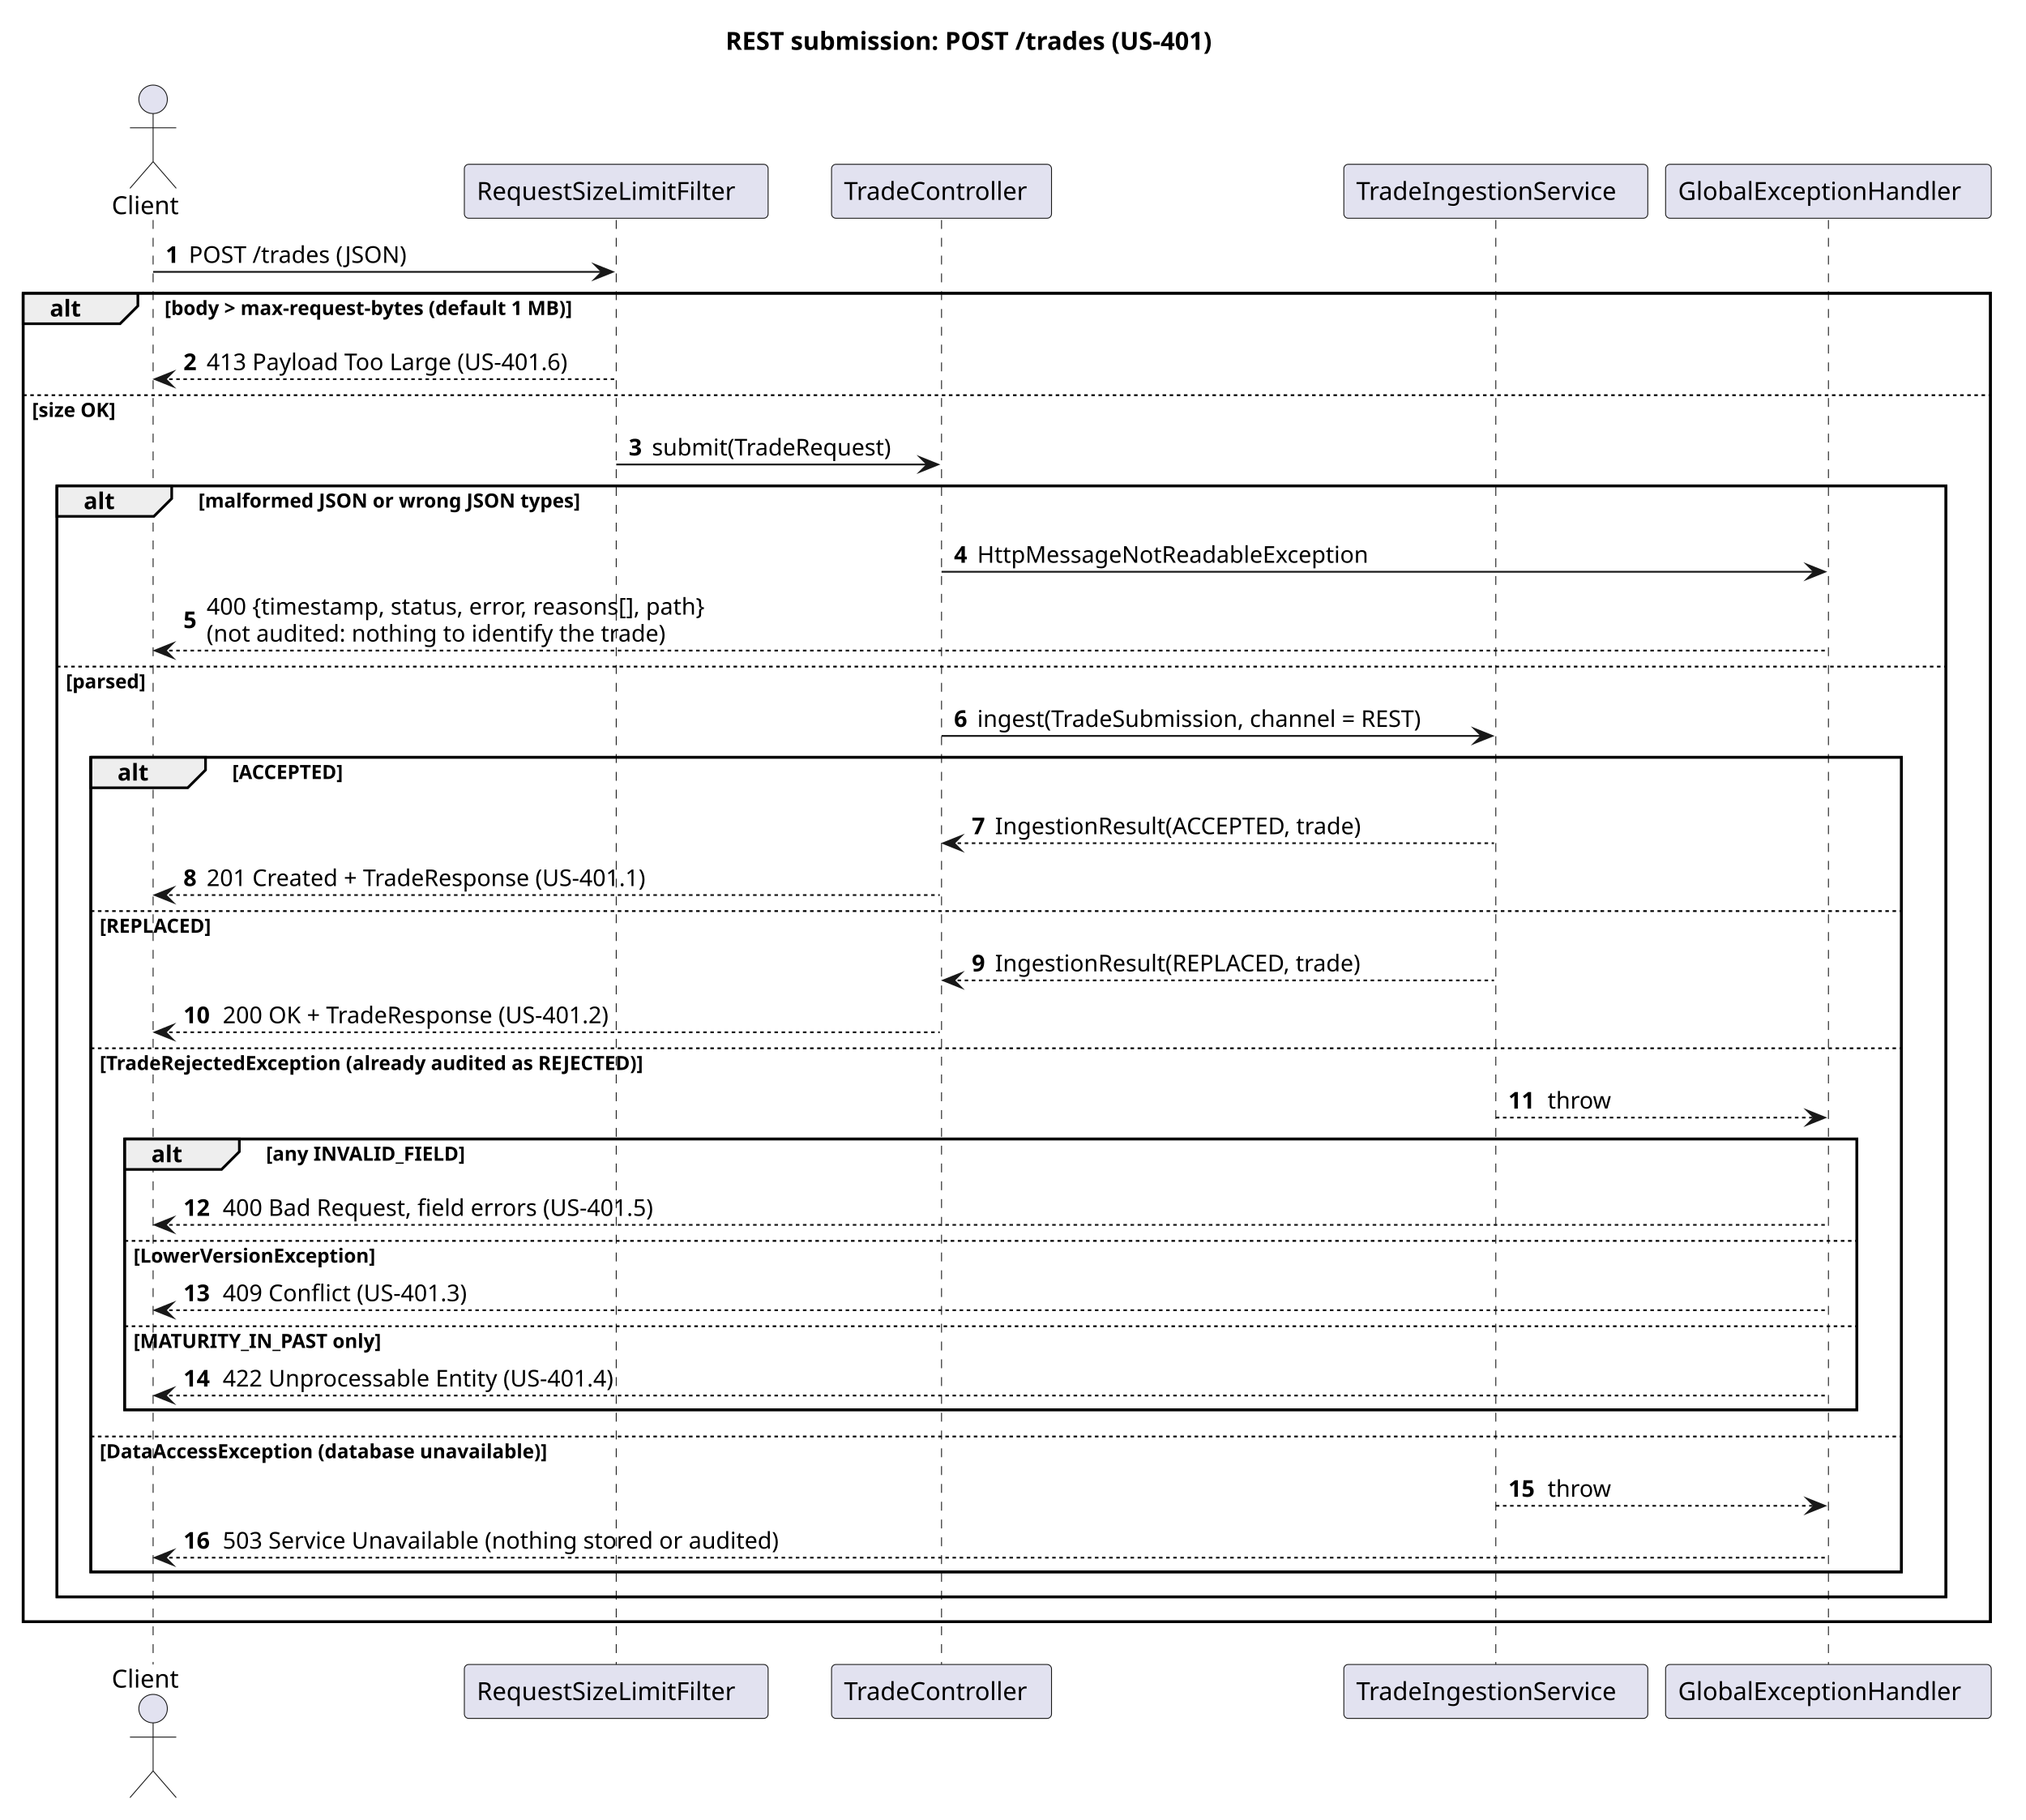
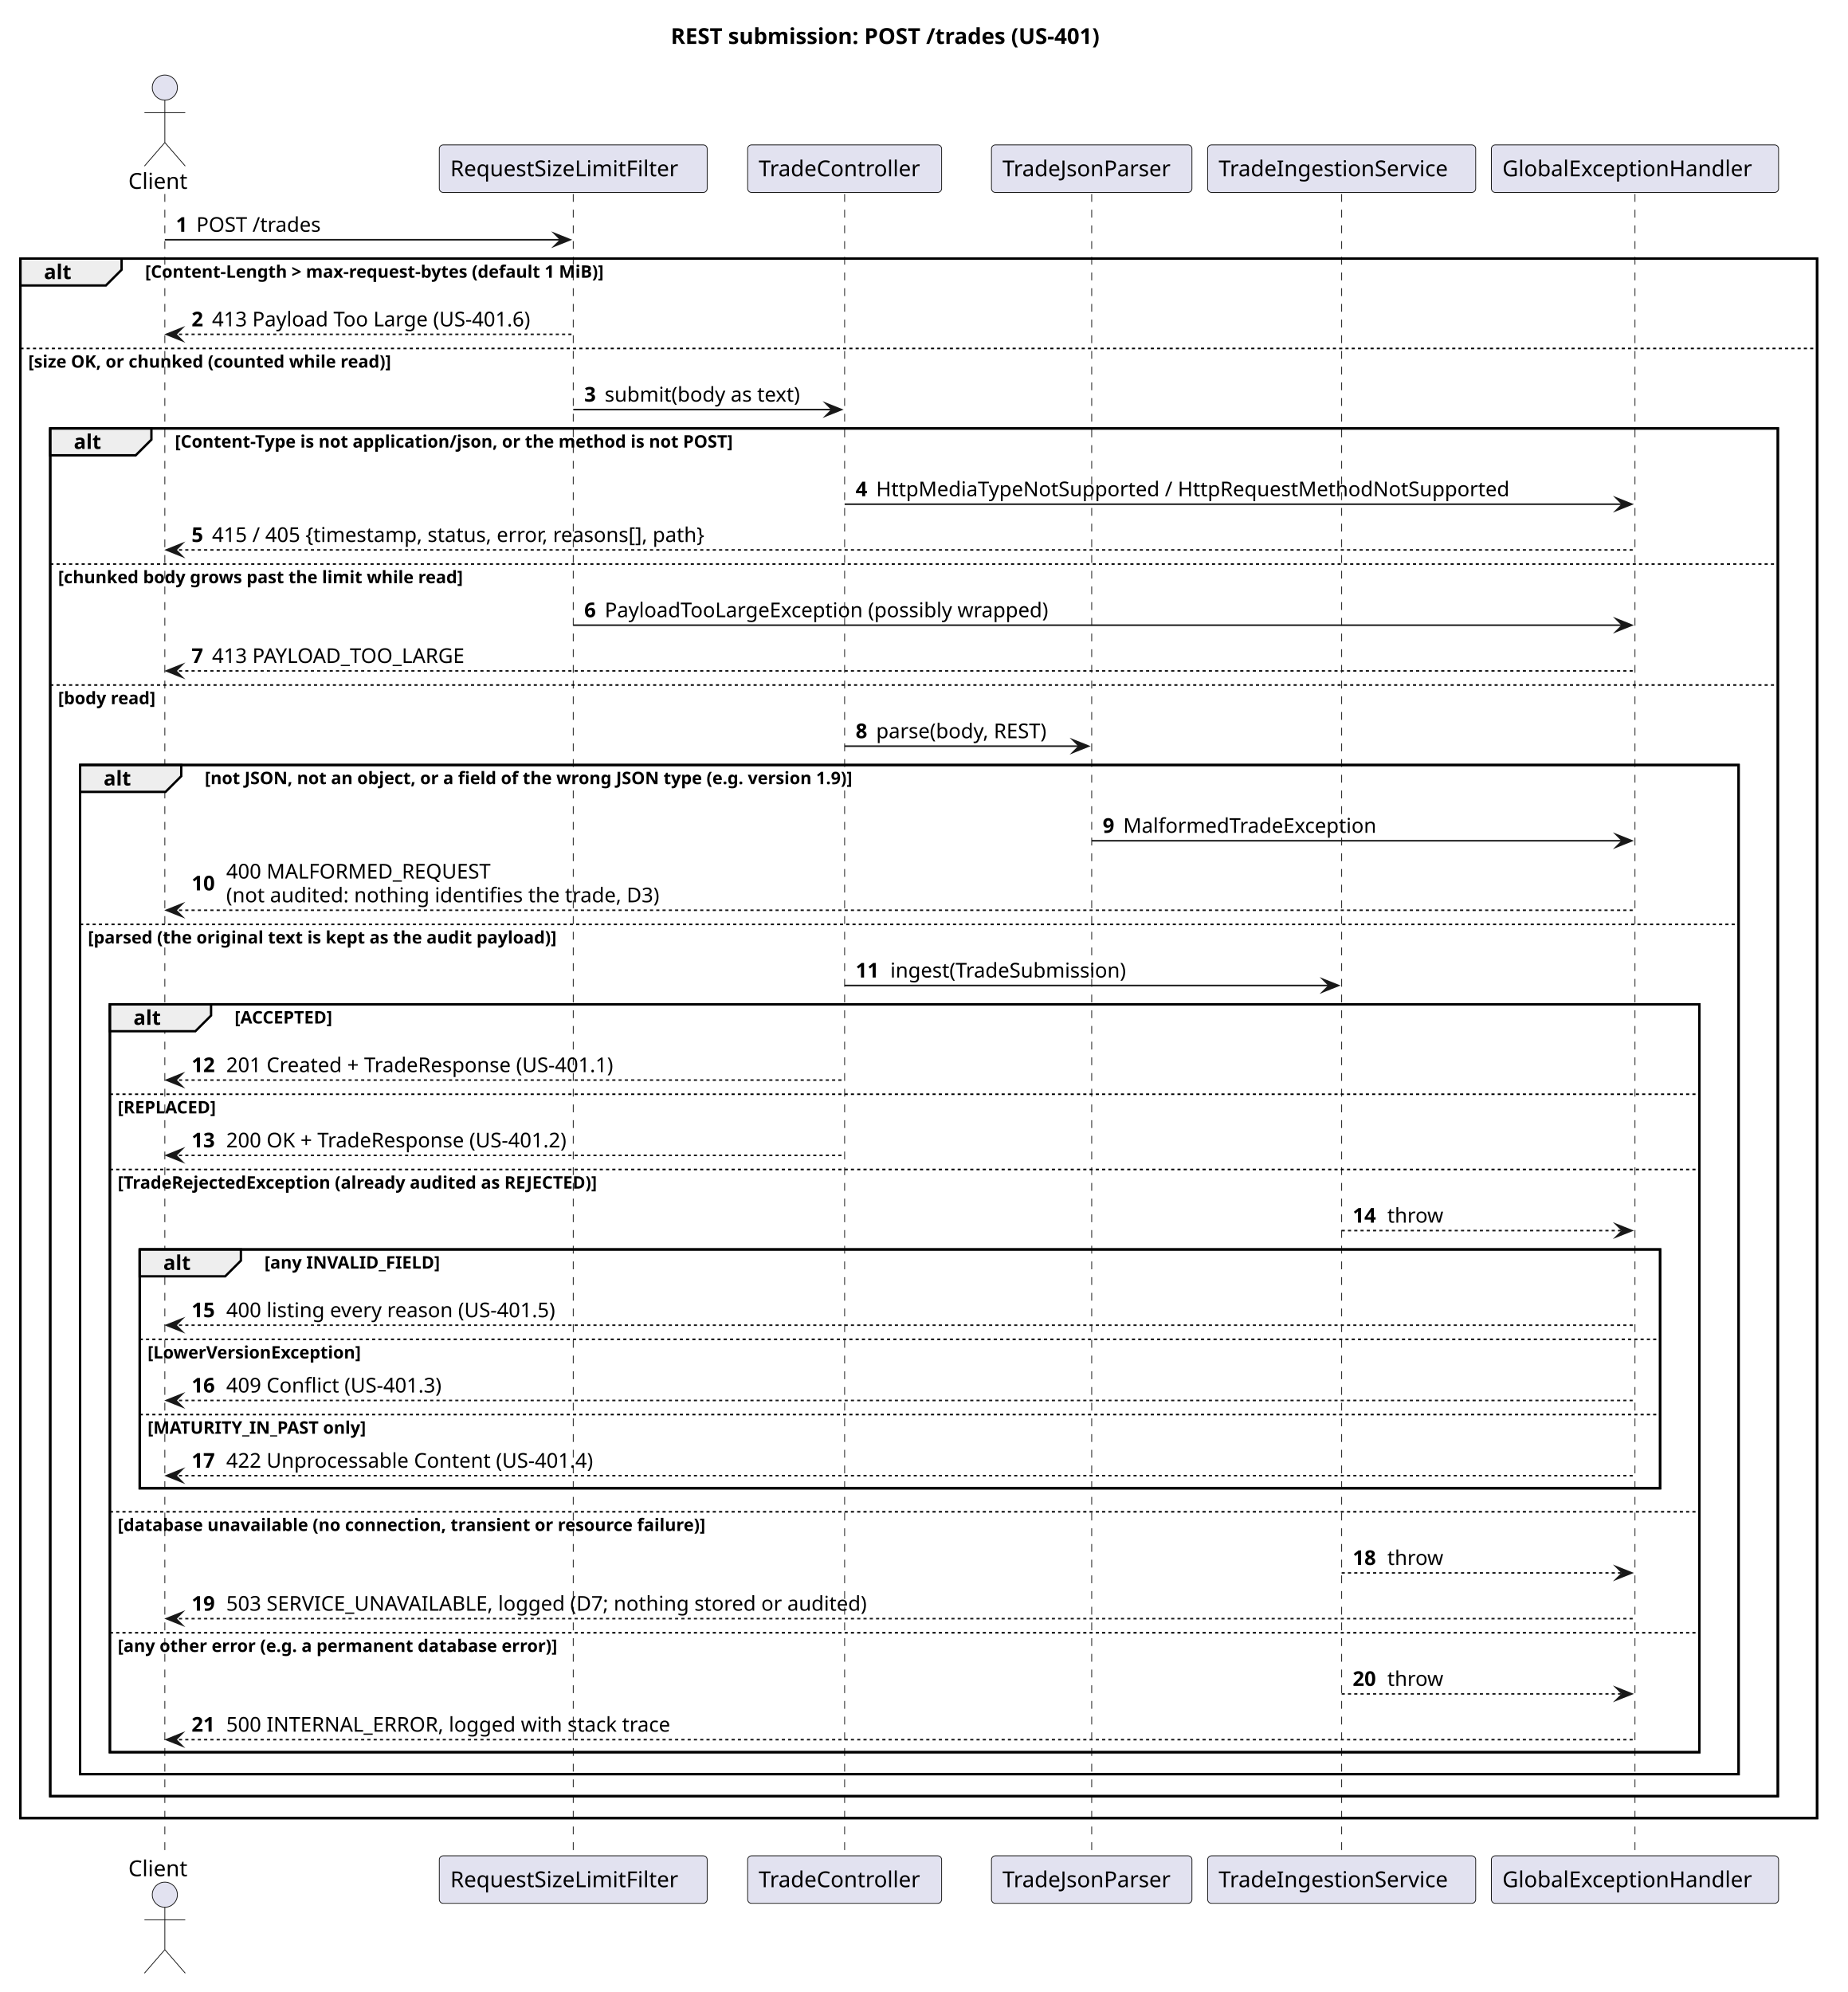
- <svg xmlns="http://www.w3.org/2000/svg" version="1.1" data-diagram-type="SEQUENCE" style="width:1138px;height:1022px;background:#FFFFFF;" width="1138px" height="1022px" viewBox="0 0 1138 1022" zoomAndPan="magnify" preserveAspectRatio="none" contentStyleType="text/css">
+ <svg xmlns="http://www.w3.org/2000/svg" version="1.1" data-diagram-type="SEQUENCE" style="width:1177px;height:1269px;background:#FFFFFF;" width="1177px" height="1269px" viewBox="0 0 1177 1269" zoomAndPan="magnify" preserveAspectRatio="none" contentStyleType="text/css">
  <defs />
  <g font-family="sans-serif" lengthAdjust="spacing">
    <g class="title" data-source-line="1">
-       <text x="407.557" y="27.995" fill="#000" font-size="14" textLength="320.913" font-weight="700">REST submission: POST /trades (US-401)</text>
-     </g>
-     <rect x="13" y="164.727" width="1105.027" height="746.289" fill="none" style="stroke:#000;stroke-width:1.5;" />
-     <rect x="32" y="272.93" width="1061.027" height="624.086" fill="none" style="stroke:#000;stroke-width:1.5;" />
-     <rect x="51" y="425.398" width="1017.027" height="457.617" fill="none" style="stroke:#000;stroke-width:1.5;" />
-     <rect x="70" y="639.805" width="973.027" height="152.141" fill="none" style="stroke:#000;stroke-width:1.5;" />
+       <text x="427.261" y="27.995" fill="#000" font-size="14" textLength="320.913" font-weight="700">REST submission: POST /trades (US-401)</text>
+     </g>
+     <rect x="13" y="164.727" width="1144.435" height="993.5" fill="none" style="stroke:#000;stroke-width:1.5;" />
+     <rect x="32" y="272.93" width="1100.435" height="871.297" fill="none" style="stroke:#000;stroke-width:1.5;" />
+     <rect x="51" y="487.336" width="1056.435" height="642.891" fill="none" style="stroke:#000;stroke-width:1.5;" />
+     <rect x="70" y="639.805" width="1012.435" height="476.422" fill="none" style="stroke:#000;stroke-width:1.5;" />
+     <rect x="89" y="795.945" width="968.435" height="152.141" fill="none" style="stroke:#000;stroke-width:1.5;" />
    <g class="participant-lifeline" data-qualified-name="Client" data-entity-uid="part1" id="part1-lifeline" data-source-line="4">
      <g>
-         <rect x="82.5" y="123.594" width="8" height="811.422" fill="#000" fill-opacity="0" />
-         <line x1="86" y1="123.594" x2="86" y2="935.016" style="stroke:#181818;stroke-width:0.5;stroke-dasharray:5,5;" />
+         <rect x="101.5" y="123.594" width="8" height="1058.633" fill="#000" fill-opacity="0" />
+         <line x1="105" y1="123.594" x2="105" y2="1182.227" style="stroke:#181818;stroke-width:0.5;stroke-dasharray:5,5;" />
      </g>
    </g>
    <g class="participant-lifeline" data-qualified-name="RequestSizeLimitFilter" data-entity-uid="part2" id="part2-lifeline" data-source-line="5">
      <g>
-         <rect x="342.64" y="123.594" width="8" height="811.422" fill="#000" fill-opacity="0" />
-         <line x1="346.14" y1="123.594" x2="346.14" y2="935.016" style="stroke:#181818;stroke-width:0.5;stroke-dasharray:5,5;" />
+         <rect x="361.64" y="123.594" width="8" height="1058.633" fill="#000" fill-opacity="0" />
+         <line x1="365.14" y1="123.594" x2="365.14" y2="1182.227" style="stroke:#181818;stroke-width:0.5;stroke-dasharray:5,5;" />
      </g>
    </g>
    <g class="participant-lifeline" data-qualified-name="TradeController" data-entity-uid="part3" id="part3-lifeline" data-source-line="6">
      <g>
-         <rect x="525.358" y="123.594" width="8" height="811.422" fill="#000" fill-opacity="0" />
-         <line x1="528.858" y1="123.594" x2="528.858" y2="935.016" style="stroke:#181818;stroke-width:0.5;stroke-dasharray:5,5;" />
-       </g>
-     </g>
-     <g class="participant-lifeline" data-qualified-name="TradeIngestionService" data-entity-uid="part4" id="part4-lifeline" data-source-line="7">
-       <g>
-         <rect x="836.692" y="123.594" width="8" height="811.422" fill="#000" fill-opacity="0" />
-         <line x1="840.192" y1="123.594" x2="840.192" y2="935.016" style="stroke:#181818;stroke-width:0.5;stroke-dasharray:5,5;" />
-       </g>
-     </g>
-     <g class="participant-lifeline" data-qualified-name="GlobalExceptionHandler" data-entity-uid="part5" id="part5-lifeline" data-source-line="8">
-       <g>
-         <rect x="1023.527" y="123.594" width="8" height="811.422" fill="#000" fill-opacity="0" />
-         <line x1="1027.027" y1="123.594" x2="1027.027" y2="935.016" style="stroke:#181818;stroke-width:0.5;stroke-dasharray:5,5;" />
+         <rect x="534.506" y="123.594" width="8" height="1058.633" fill="#000" fill-opacity="0" />
+         <line x1="538.006" y1="123.594" x2="538.006" y2="1182.227" style="stroke:#181818;stroke-width:0.5;stroke-dasharray:5,5;" />
+       </g>
+     </g>
+     <g class="participant-lifeline" data-qualified-name="TradeJsonParser" data-entity-uid="part4" id="part4-lifeline" data-source-line="7">
+       <g>
+         <rect x="691.884" y="123.594" width="8" height="1058.633" fill="#000" fill-opacity="0" />
+         <line x1="695.384" y1="123.594" x2="695.384" y2="1182.227" style="stroke:#181818;stroke-width:0.5;stroke-dasharray:5,5;" />
+       </g>
+     </g>
+     <g class="participant-lifeline" data-qualified-name="TradeIngestionService" data-entity-uid="part5" id="part5-lifeline" data-source-line="8">
+       <g>
+         <rect x="851.099" y="123.594" width="8" height="1058.633" fill="#000" fill-opacity="0" />
+         <line x1="854.599" y1="123.594" x2="854.599" y2="1182.227" style="stroke:#181818;stroke-width:0.5;stroke-dasharray:5,5;" />
+       </g>
+     </g>
+     <g class="participant-lifeline" data-qualified-name="GlobalExceptionHandler" data-entity-uid="part6" id="part6-lifeline" data-source-line="9">
+       <g>
+         <rect x="1037.935" y="123.594" width="8" height="1058.633" fill="#000" fill-opacity="0" />
+         <line x1="1041.435" y1="123.594" x2="1041.435" y2="1182.227" style="stroke:#181818;stroke-width:0.5;stroke-dasharray:5,5;" />
      </g>
    </g>
    <g class="participant participant-head" data-qualified-name="Client" data-entity-uid="part1" id="part1-head" data-source-line="4">
-       <text x="62.735" y="120.292" fill="#000" font-size="14" textLength="40.53">Client</text>
-       <ellipse cx="86" cy="55.797" rx="8" ry="8" fill="#E2E2F0" style="stroke:#181818;stroke-width:0.5;" />
-       <path d="M86,63.797 L86,90.797 M73,71.797 L99,71.797 M86,90.797 L73,105.797 M86,90.797 L99,105.797" style="stroke:#181818;stroke-width:0.5;" fill="none" />
+       <text x="81.735" y="120.292" fill="#000" font-size="14" textLength="40.53">Client</text>
+       <ellipse cx="105" cy="55.797" rx="8" ry="8" fill="#E2E2F0" style="stroke:#181818;stroke-width:0.5;" />
+       <path d="M105,63.797 L105,90.797 M92,71.797 L118,71.797 M105,90.797 L92,105.797 M105,90.797 L118,105.797" style="stroke:#181818;stroke-width:0.5;" fill="none" />
    </g>
    <g class="participant participant-head" data-qualified-name="RequestSizeLimitFilter" data-entity-uid="part2" id="part2-head" data-source-line="5">
-       <rect x="260.824" y="92.297" width="170.632" height="30.297" fill="#E2E2F0" style="stroke:#181818;stroke-width:0.5;" rx="2.5" ry="2.5" />
-       <text x="267.824" y="112.292" fill="#000" font-size="14" textLength="156.632">RequestSizeLimitFilter</text>
+       <rect x="279.824" y="92.297" width="170.632" height="30.297" fill="#E2E2F0" style="stroke:#181818;stroke-width:0.5;" rx="2.5" ry="2.5" />
+       <text x="286.824" y="112.292" fill="#000" font-size="14" textLength="156.632">RequestSizeLimitFilter</text>
    </g>
    <g class="participant participant-head" data-qualified-name="TradeController" data-entity-uid="part3" id="part3-head" data-source-line="6">
-       <rect x="467.078" y="92.297" width="123.56" height="30.297" fill="#E2E2F0" style="stroke:#181818;stroke-width:0.5;" rx="2.5" ry="2.5" />
-       <text x="474.078" y="112.292" fill="#000" font-size="14" textLength="109.56">TradeController</text>
-     </g>
-     <g class="participant participant-head" data-qualified-name="TradeIngestionService" data-entity-uid="part4" id="part4-head" data-source-line="7">
-       <rect x="754.821" y="92.297" width="170.741" height="30.297" fill="#E2E2F0" style="stroke:#181818;stroke-width:0.5;" rx="2.5" ry="2.5" />
-       <text x="761.821" y="112.292" fill="#000" font-size="14" textLength="156.741">TradeIngestionService</text>
-     </g>
-     <g class="participant participant-head" data-qualified-name="GlobalExceptionHandler" data-entity-uid="part5" id="part5-head" data-source-line="8">
-       <rect x="935.563" y="92.297" width="182.93" height="30.297" fill="#E2E2F0" style="stroke:#181818;stroke-width:0.5;" rx="2.5" ry="2.5" />
-       <text x="942.563" y="112.292" fill="#000" font-size="14" textLength="168.93">GlobalExceptionHandler</text>
+       <rect x="476.227" y="92.297" width="123.56" height="30.297" fill="#E2E2F0" style="stroke:#181818;stroke-width:0.5;" rx="2.5" ry="2.5" />
+       <text x="483.227" y="112.292" fill="#000" font-size="14" textLength="109.56">TradeController</text>
+     </g>
+     <g class="participant participant-head" data-qualified-name="TradeJsonParser" data-entity-uid="part4" id="part4-head" data-source-line="7">
+       <rect x="631.54" y="92.297" width="127.688" height="30.297" fill="#E2E2F0" style="stroke:#181818;stroke-width:0.5;" rx="2.5" ry="2.5" />
+       <text x="638.54" y="112.292" fill="#000" font-size="14" textLength="113.688">TradeJsonParser</text>
+     </g>
+     <g class="participant participant-head" data-qualified-name="TradeIngestionService" data-entity-uid="part5" id="part5-head" data-source-line="8">
+       <rect x="769.229" y="92.297" width="170.741" height="30.297" fill="#E2E2F0" style="stroke:#181818;stroke-width:0.5;" rx="2.5" ry="2.5" />
+       <text x="776.229" y="112.292" fill="#000" font-size="14" textLength="156.741">TradeIngestionService</text>
+     </g>
+     <g class="participant participant-head" data-qualified-name="GlobalExceptionHandler" data-entity-uid="part6" id="part6-head" data-source-line="9">
+       <rect x="949.97" y="92.297" width="182.93" height="30.297" fill="#E2E2F0" style="stroke:#181818;stroke-width:0.5;" rx="2.5" ry="2.5" />
+       <text x="956.97" y="112.292" fill="#000" font-size="14" textLength="168.93">GlobalExceptionHandler</text>
    </g>
    <g class="participant participant-tail" data-qualified-name="Client" data-entity-uid="part1" id="part1-tail" data-source-line="4">
-       <text x="62.735" y="948.011" fill="#000" font-size="14" textLength="40.53">Client</text>
-       <ellipse cx="86" cy="959.813" rx="8" ry="8" fill="#E2E2F0" style="stroke:#181818;stroke-width:0.5;" />
-       <path d="M86,967.813 L86,994.813 M73,975.813 L99,975.813 M86,994.813 L73,1009.813 M86,994.813 L99,1009.813" style="stroke:#181818;stroke-width:0.5;" fill="none" />
+       <text x="81.735" y="1195.222" fill="#000" font-size="14" textLength="40.53">Client</text>
+       <ellipse cx="105" cy="1207.023" rx="8" ry="8" fill="#E2E2F0" style="stroke:#181818;stroke-width:0.5;" />
+       <path d="M105,1215.023 L105,1242.023 M92,1223.023 L118,1223.023 M105,1242.023 L92,1257.023 M105,1242.023 L118,1257.023" style="stroke:#181818;stroke-width:0.5;" fill="none" />
    </g>
    <g class="participant participant-tail" data-qualified-name="RequestSizeLimitFilter" data-entity-uid="part2" id="part2-tail" data-source-line="5">
-       <rect x="260.824" y="935.016" width="170.632" height="30.297" fill="#E2E2F0" style="stroke:#181818;stroke-width:0.5;" rx="2.5" ry="2.5" />
-       <text x="267.824" y="955.011" fill="#000" font-size="14" textLength="156.632">RequestSizeLimitFilter</text>
+       <rect x="279.824" y="1182.227" width="170.632" height="30.297" fill="#E2E2F0" style="stroke:#181818;stroke-width:0.5;" rx="2.5" ry="2.5" />
+       <text x="286.824" y="1202.222" fill="#000" font-size="14" textLength="156.632">RequestSizeLimitFilter</text>
    </g>
    <g class="participant participant-tail" data-qualified-name="TradeController" data-entity-uid="part3" id="part3-tail" data-source-line="6">
-       <rect x="467.078" y="935.016" width="123.56" height="30.297" fill="#E2E2F0" style="stroke:#181818;stroke-width:0.5;" rx="2.5" ry="2.5" />
-       <text x="474.078" y="955.011" fill="#000" font-size="14" textLength="109.56">TradeController</text>
-     </g>
-     <g class="participant participant-tail" data-qualified-name="TradeIngestionService" data-entity-uid="part4" id="part4-tail" data-source-line="7">
-       <rect x="754.821" y="935.016" width="170.741" height="30.297" fill="#E2E2F0" style="stroke:#181818;stroke-width:0.5;" rx="2.5" ry="2.5" />
-       <text x="761.821" y="955.011" fill="#000" font-size="14" textLength="156.741">TradeIngestionService</text>
-     </g>
-     <g class="participant participant-tail" data-qualified-name="GlobalExceptionHandler" data-entity-uid="part5" id="part5-tail" data-source-line="8">
-       <rect x="935.563" y="935.016" width="182.93" height="30.297" fill="#E2E2F0" style="stroke:#181818;stroke-width:0.5;" rx="2.5" ry="2.5" />
-       <text x="942.563" y="955.011" fill="#000" font-size="14" textLength="168.93">GlobalExceptionHandler</text>
-     </g>
-     <g class="message" data-entity-1="part1" data-entity-2="part2" id="msg1" data-source-line="10">
-       <polygon points="334.14,148.727,344.14,152.727,334.14,156.727,338.14,152.727" fill="#181818" style="stroke:#181818;stroke-width:1;stroke-linejoin:miter;stroke-miterlimit:10;" />
-       <line x1="86" y1="152.727" x2="340.14" y2="152.727" style="stroke:#181818;stroke-width:1;" />
-       <text x="93" y="147.661" fill="#000" font-size="13" font-weight="700">1</text>
-       <text x="106.045" y="147.661" fill="#000" font-size="13" textLength="130.527">POST /trades (JSON)</text>
+       <rect x="476.227" y="1182.227" width="123.56" height="30.297" fill="#E2E2F0" style="stroke:#181818;stroke-width:0.5;" rx="2.5" ry="2.5" />
+       <text x="483.227" y="1202.222" fill="#000" font-size="14" textLength="109.56">TradeController</text>
+     </g>
+     <g class="participant participant-tail" data-qualified-name="TradeJsonParser" data-entity-uid="part4" id="part4-tail" data-source-line="7">
+       <rect x="631.54" y="1182.227" width="127.688" height="30.297" fill="#E2E2F0" style="stroke:#181818;stroke-width:0.5;" rx="2.5" ry="2.5" />
+       <text x="638.54" y="1202.222" fill="#000" font-size="14" textLength="113.688">TradeJsonParser</text>
+     </g>
+     <g class="participant participant-tail" data-qualified-name="TradeIngestionService" data-entity-uid="part5" id="part5-tail" data-source-line="8">
+       <rect x="769.229" y="1182.227" width="170.741" height="30.297" fill="#E2E2F0" style="stroke:#181818;stroke-width:0.5;" rx="2.5" ry="2.5" />
+       <text x="776.229" y="1202.222" fill="#000" font-size="14" textLength="156.741">TradeIngestionService</text>
+     </g>
+     <g class="participant participant-tail" data-qualified-name="GlobalExceptionHandler" data-entity-uid="part6" id="part6-tail" data-source-line="9">
+       <rect x="949.97" y="1182.227" width="182.93" height="30.297" fill="#E2E2F0" style="stroke:#181818;stroke-width:0.5;" rx="2.5" ry="2.5" />
+       <text x="956.97" y="1202.222" fill="#000" font-size="14" textLength="168.93">GlobalExceptionHandler</text>
+     </g>
+     <g class="message" data-entity-1="part1" data-entity-2="part2" id="msg1" data-source-line="11">
+       <polygon points="353.14,148.727,363.14,152.727,353.14,156.727,357.14,152.727" fill="#181818" style="stroke:#181818;stroke-width:1;stroke-linejoin:miter;stroke-miterlimit:10;" />
+       <line x1="105" y1="152.727" x2="359.14" y2="152.727" style="stroke:#181818;stroke-width:1;" />
+       <text x="112" y="147.661" fill="#000" font-size="13" font-weight="700">1</text>
+       <text x="125.045" y="147.661" fill="#000" font-size="13" textLength="84.208">POST /trades</text>
    </g>
    <path d="M13,164.727 L77.443,164.727 L77.443,171.859 L67.443,181.859 L13,181.859 L13,164.727" style="stroke:#000;stroke-width:1.5;" fill="#EEE" />
-     <rect x="13" y="164.727" width="1105.027" height="746.289" fill="none" style="stroke:#000;stroke-width:1.5;" />
+     <rect x="13" y="164.727" width="1144.435" height="993.5" fill="none" style="stroke:#000;stroke-width:1.5;" />
    <text x="28" y="177.793" fill="#000" font-size="13" textLength="19.443" font-weight="700">alt</text>
-     <text x="92.443" y="176.937" fill="#000" font-size="11" textLength="267.615" font-weight="700">[body &gt; max-request-bytes (default 1 MB)]</text>
-     <g class="message" data-entity-1="part2" data-entity-2="part1" id="msg2" data-source-line="13">
-       <polygon points="97,208.992,87,212.992,97,216.992,93,212.992" fill="#181818" style="stroke:#181818;stroke-width:1;stroke-linejoin:miter;stroke-miterlimit:10;" />
-       <line x1="91" y1="212.992" x2="345.14" y2="212.992" style="stroke:#181818;stroke-width:1;stroke-dasharray:2,2;" />
-       <text x="103" y="207.926" fill="#000" font-size="13" font-weight="700">2</text>
-       <text x="116.045" y="207.926" fill="#000" font-size="13" textLength="223.095">413 Payload Too Large (US-401.6)</text>
-     </g>
-     <line x1="13" y1="221.992" x2="1118.027" y2="221.992" style="stroke:#000;stroke-width:1;stroke-dasharray:2,2;" />
-     <text x="18" y="234.203" fill="#000" font-size="11" textLength="55.94" font-weight="700">[size OK]</text>
-     <g class="message" data-entity-1="part2" data-entity-2="part3" id="msg3" data-source-line="15">
-       <polygon points="516.858,256.93,526.858,260.93,516.858,264.93,520.858,260.93" fill="#181818" style="stroke:#181818;stroke-width:1;stroke-linejoin:miter;stroke-miterlimit:10;" />
-       <line x1="346.14" y1="260.93" x2="522.858" y2="260.93" style="stroke:#181818;stroke-width:1;" />
-       <text x="353.14" y="255.864" fill="#000" font-size="13" font-weight="700">3</text>
-       <text x="366.186" y="255.864" fill="#000" font-size="13" textLength="145.672">submit(TradeRequest)</text>
+     <text x="92.443" y="176.937" fill="#000" font-size="11" textLength="338.008" font-weight="700">[Content-Length &gt; max-request-bytes (default 1 MiB)]</text>
+     <g class="message" data-entity-1="part2" data-entity-2="part1" id="msg2" data-source-line="14">
+       <polygon points="116,208.992,106,212.992,116,216.992,112,212.992" fill="#181818" style="stroke:#181818;stroke-width:1;stroke-linejoin:miter;stroke-miterlimit:10;" />
+       <line x1="110" y1="212.992" x2="364.14" y2="212.992" style="stroke:#181818;stroke-width:1;stroke-dasharray:2,2;" />
+       <text x="122" y="207.926" fill="#000" font-size="13" font-weight="700">2</text>
+       <text x="135.045" y="207.926" fill="#000" font-size="13" textLength="223.095">413 Payload Too Large (US-401.6)</text>
+     </g>
+     <line x1="13" y1="221.992" x2="1157.435" y2="221.992" style="stroke:#000;stroke-width:1;stroke-dasharray:2,2;" />
+     <text x="18" y="234.203" fill="#000" font-size="11" textLength="266.476" font-weight="700">[size OK, or chunked (counted while read)]</text>
+     <g class="message" data-entity-1="part2" data-entity-2="part3" id="msg3" data-source-line="16">
+       <polygon points="526.006,256.93,536.006,260.93,526.006,264.93,530.006,260.93" fill="#181818" style="stroke:#181818;stroke-width:1;stroke-linejoin:miter;stroke-miterlimit:10;" />
+       <line x1="365.14" y1="260.93" x2="532.006" y2="260.93" style="stroke:#181818;stroke-width:1;" />
+       <text x="372.14" y="255.864" fill="#000" font-size="13" font-weight="700">3</text>
+       <text x="385.186" y="255.864" fill="#000" font-size="13" textLength="135.821">submit(body as text)</text>
    </g>
    <path d="M32,272.93 L96.443,272.93 L96.443,280.063 L86.443,290.063 L32,290.063 L32,272.93" style="stroke:#000;stroke-width:1.5;" fill="#EEE" />
-     <rect x="32" y="272.93" width="1061.027" height="624.086" fill="none" style="stroke:#000;stroke-width:1.5;" />
+     <rect x="32" y="272.93" width="1100.435" height="871.297" fill="none" style="stroke:#000;stroke-width:1.5;" />
    <text x="47" y="285.997" fill="#000" font-size="13" textLength="19.443" font-weight="700">alt</text>
-     <text x="111.443" y="285.14" fill="#000" font-size="11" textLength="243.708" font-weight="700">[malformed JSON or wrong JSON types]</text>
-     <g class="message" data-entity-1="part3" data-entity-2="part5" id="msg4" data-source-line="17">
-       <polygon points="1015.027,317.195,1025.027,321.195,1015.027,325.195,1019.027,321.195" fill="#181818" style="stroke:#181818;stroke-width:1;stroke-linejoin:miter;stroke-miterlimit:10;" />
-       <line x1="528.858" y1="321.195" x2="1021.027" y2="321.195" style="stroke:#181818;stroke-width:1;" />
-       <text x="535.858" y="316.129" fill="#000" font-size="13" font-weight="700">4</text>
-       <text x="548.903" y="316.129" fill="#000" font-size="13" textLength="233.257">HttpMessageNotReadableException</text>
-     </g>
-     <g class="message" data-entity-1="part5" data-entity-2="part1" id="msg5" data-source-line="18">
-       <polygon points="97,361.461,87,365.461,97,369.461,93,365.461" fill="#181818" style="stroke:#181818;stroke-width:1;stroke-linejoin:miter;stroke-miterlimit:10;" />
-       <line x1="91" y1="365.461" x2="1026.027" y2="365.461" style="stroke:#181818;stroke-width:1;stroke-dasharray:2,2;" />
-       <text x="103" y="352.829" fill="#000" font-size="13" font-weight="700">5</text>
-       <text x="116.045" y="345.262" fill="#000" font-size="13" textLength="311.346">400 {timestamp, status, error, reasons[], path}</text>
-       <text x="116.045" y="360.395" fill="#000" font-size="13" textLength="277.78">(not audited: nothing to identify the trade)</text>
-     </g>
-     <line x1="32" y1="374.461" x2="1093.027" y2="374.461" style="stroke:#000;stroke-width:1;stroke-dasharray:2,2;" />
-     <text x="37" y="386.671" fill="#000" font-size="11" textLength="52.658" font-weight="700">[parsed]</text>
-     <g class="message" data-entity-1="part3" data-entity-2="part4" id="msg6" data-source-line="20">
-       <polygon points="828.192,409.398,838.192,413.398,828.192,417.398,832.192,413.398" fill="#181818" style="stroke:#181818;stroke-width:1;stroke-linejoin:miter;stroke-miterlimit:10;" />
-       <line x1="528.858" y1="413.398" x2="834.192" y2="413.398" style="stroke:#181818;stroke-width:1;" />
-       <text x="535.858" y="408.333" fill="#000" font-size="13" font-weight="700">6</text>
-       <text x="548.903" y="408.333" fill="#000" font-size="13" textLength="274.289">ingest(TradeSubmission, channel = REST)</text>
-     </g>
-     <path d="M51,425.398 L115.443,425.398 L115.443,432.531 L105.443,442.531 L51,442.531 L51,425.398" style="stroke:#000;stroke-width:1.5;" fill="#EEE" />
-     <rect x="51" y="425.398" width="1017.027" height="457.617" fill="none" style="stroke:#000;stroke-width:1.5;" />
-     <text x="66" y="438.465" fill="#000" font-size="13" textLength="19.443" font-weight="700">alt</text>
-     <text x="130.443" y="437.609" fill="#000" font-size="11" textLength="74.438" font-weight="700">[ACCEPTED]</text>
-     <g class="message" data-entity-1="part4" data-entity-2="part3" id="msg7" data-source-line="22">
-       <polygon points="539.858,469.664,529.858,473.664,539.858,477.664,535.858,473.664" fill="#181818" style="stroke:#181818;stroke-width:1;stroke-linejoin:miter;stroke-miterlimit:10;" />
-       <line x1="533.858" y1="473.664" x2="839.192" y2="473.664" style="stroke:#181818;stroke-width:1;stroke-dasharray:2,2;" />
-       <text x="545.858" y="468.598" fill="#000" font-size="13" font-weight="700">7</text>
-       <text x="558.903" y="468.598" fill="#000" font-size="13" textLength="223.082">IngestionResult(ACCEPTED, trade)</text>
-     </g>
-     <g class="message" data-entity-1="part3" data-entity-2="part1" id="msg8" data-source-line="23">
-       <polygon points="97,498.797,87,502.797,97,506.797,93,502.797" fill="#181818" style="stroke:#181818;stroke-width:1;stroke-linejoin:miter;stroke-miterlimit:10;" />
-       <line x1="91" y1="502.797" x2="527.858" y2="502.797" style="stroke:#181818;stroke-width:1;stroke-dasharray:2,2;" />
-       <text x="103" y="497.731" fill="#000" font-size="13" font-weight="700">8</text>
-       <text x="116.045" y="497.731" fill="#000" font-size="13" textLength="274.308">201 Created + TradeResponse (US-401.1)</text>
-     </g>
-     <line x1="51" y1="511.797" x2="1068.027" y2="511.797" style="stroke:#000;stroke-width:1;stroke-dasharray:2,2;" />
-     <text x="56" y="524.007" fill="#000" font-size="11" textLength="74.341" font-weight="700">[REPLACED]</text>
-     <g class="message" data-entity-1="part4" data-entity-2="part3" id="msg9" data-source-line="25">
-       <polygon points="539.858,546.734,529.858,550.734,539.858,554.734,535.858,550.734" fill="#181818" style="stroke:#181818;stroke-width:1;stroke-linejoin:miter;stroke-miterlimit:10;" />
-       <line x1="533.858" y1="550.734" x2="839.192" y2="550.734" style="stroke:#181818;stroke-width:1;stroke-dasharray:2,2;" />
-       <text x="545.858" y="545.668" fill="#000" font-size="13" font-weight="700">9</text>
-       <text x="558.903" y="545.668" fill="#000" font-size="13" textLength="222.339">IngestionResult(REPLACED, trade)</text>
-     </g>
-     <g class="message" data-entity-1="part3" data-entity-2="part1" id="msg10" data-source-line="26">
-       <polygon points="97,575.867,87,579.867,97,583.867,93,579.867" fill="#181818" style="stroke:#181818;stroke-width:1;stroke-linejoin:miter;stroke-miterlimit:10;" />
-       <line x1="91" y1="579.867" x2="527.858" y2="579.867" style="stroke:#181818;stroke-width:1;stroke-dasharray:2,2;" />
-       <text x="103" y="574.801" fill="#000" font-size="13" textLength="18.091" font-weight="700">10</text>
-       <text x="125.091" y="574.801" fill="#000" font-size="13" textLength="241.332">200 OK + TradeResponse (US-401.2)</text>
-     </g>
-     <line x1="51" y1="588.867" x2="1068.027" y2="588.867" style="stroke:#000;stroke-width:1;stroke-dasharray:2,2;" />
-     <text x="56" y="601.078" fill="#000" font-size="11" textLength="354.089" font-weight="700">[TradeRejectedException (already audited as REJECTED)]</text>
-     <g class="message" data-entity-1="part4" data-entity-2="part5" id="msg11" data-source-line="28">
-       <polygon points="1015.027,623.805,1025.027,627.805,1015.027,631.805,1019.027,627.805" fill="#181818" style="stroke:#181818;stroke-width:1;stroke-linejoin:miter;stroke-miterlimit:10;" />
-       <line x1="840.192" y1="627.805" x2="1021.027" y2="627.805" style="stroke:#181818;stroke-width:1;stroke-dasharray:2,2;" />
-       <text x="847.192" y="622.739" fill="#000" font-size="13" textLength="18.091" font-weight="700">11</text>
-       <text x="869.283" y="622.739" fill="#000" font-size="13" textLength="37.267">throw</text>
+     <text x="111.443" y="285.14" fill="#000" font-size="11" textLength="407.081" font-weight="700">[Content-Type is not application/json, or the method is not POST]</text>
+     <g class="message" data-entity-1="part3" data-entity-2="part6" id="msg4" data-source-line="18">
+       <polygon points="1029.435,317.195,1039.435,321.195,1029.435,325.195,1033.435,321.195" fill="#181818" style="stroke:#181818;stroke-width:1;stroke-linejoin:miter;stroke-miterlimit:10;" />
+       <line x1="538.006" y1="321.195" x2="1035.435" y2="321.195" style="stroke:#181818;stroke-width:1;" />
+       <text x="545.006" y="316.129" fill="#000" font-size="13" font-weight="700">4</text>
+       <text x="558.052" y="316.129" fill="#000" font-size="13" textLength="422.995">HttpMediaTypeNotSupported / HttpRequestMethodNotSupported</text>
+     </g>
+     <g class="message" data-entity-1="part6" data-entity-2="part1" id="msg5" data-source-line="19">
+       <polygon points="116,346.328,106,350.328,116,354.328,112,350.328" fill="#181818" style="stroke:#181818;stroke-width:1;stroke-linejoin:miter;stroke-miterlimit:10;" />
+       <line x1="110" y1="350.328" x2="1040.435" y2="350.328" style="stroke:#181818;stroke-width:1;stroke-dasharray:2,2;" />
+       <text x="122" y="345.262" fill="#000" font-size="13" font-weight="700">5</text>
+       <text x="135.045" y="345.262" fill="#000" font-size="13" textLength="348.804">415 / 405 {timestamp, status, error, reasons[], path}</text>
+     </g>
+     <line x1="32" y1="359.328" x2="1132.435" y2="359.328" style="stroke:#000;stroke-width:1;stroke-dasharray:2,2;" />
+     <text x="37" y="371.539" fill="#000" font-size="11" textLength="294.427" font-weight="700">[chunked body grows past the limit while read]</text>
+     <g class="message" data-entity-1="part2" data-entity-2="part6" id="msg6" data-source-line="21">
+       <polygon points="1029.435,394.266,1039.435,398.266,1029.435,402.266,1033.435,398.266" fill="#181818" style="stroke:#181818;stroke-width:1;stroke-linejoin:miter;stroke-miterlimit:10;" />
+       <line x1="365.14" y1="398.266" x2="1035.435" y2="398.266" style="stroke:#181818;stroke-width:1;" />
+       <text x="372.14" y="393.2" fill="#000" font-size="13" font-weight="700">6</text>
+       <text x="385.186" y="393.2" fill="#000" font-size="13" textLength="304.167">PayloadTooLargeException (possibly wrapped)</text>
+     </g>
+     <g class="message" data-entity-1="part6" data-entity-2="part1" id="msg7" data-source-line="22">
+       <polygon points="116,423.398,106,427.398,116,431.398,112,427.398" fill="#181818" style="stroke:#181818;stroke-width:1;stroke-linejoin:miter;stroke-miterlimit:10;" />
+       <line x1="110" y1="427.398" x2="1040.435" y2="427.398" style="stroke:#181818;stroke-width:1;stroke-dasharray:2,2;" />
+       <text x="122" y="422.333" fill="#000" font-size="13" font-weight="700">7</text>
+       <text x="135.045" y="422.333" fill="#000" font-size="13" textLength="174.859">413 PAYLOAD_TOO_LARGE</text>
+     </g>
+     <line x1="32" y1="436.398" x2="1132.435" y2="436.398" style="stroke:#000;stroke-width:1;stroke-dasharray:2,2;" />
+     <text x="37" y="448.609" fill="#000" font-size="11" textLength="72.542" font-weight="700">[body read]</text>
+     <g class="message" data-entity-1="part3" data-entity-2="part4" id="msg8" data-source-line="24">
+       <polygon points="683.384,471.336,693.384,475.336,683.384,479.336,687.384,475.336" fill="#181818" style="stroke:#181818;stroke-width:1;stroke-linejoin:miter;stroke-miterlimit:10;" />
+       <line x1="538.006" y1="475.336" x2="689.384" y2="475.336" style="stroke:#181818;stroke-width:1;" />
+       <text x="545.006" y="470.27" fill="#000" font-size="13" font-weight="700">8</text>
+       <text x="558.052" y="470.27" fill="#000" font-size="13" textLength="120.333">parse(body, REST)</text>
+     </g>
+     <path d="M51,487.336 L115.443,487.336 L115.443,494.469 L105.443,504.469 L51,504.469 L51,487.336" style="stroke:#000;stroke-width:1.5;" fill="#EEE" />
+     <rect x="51" y="487.336" width="1056.435" height="642.891" fill="none" style="stroke:#000;stroke-width:1.5;" />
+     <text x="66" y="500.403" fill="#000" font-size="13" textLength="19.443" font-weight="700">alt</text>
+     <text x="130.443" y="499.546" fill="#000" font-size="11" textLength="478.554" font-weight="700">[not JSON, not an object, or a field of the wrong JSON type (e.g. version 1.9)]</text>
+     <g class="message" data-entity-1="part4" data-entity-2="part6" id="msg9" data-source-line="26">
+       <polygon points="1029.435,531.602,1039.435,535.602,1029.435,539.602,1033.435,535.602" fill="#181818" style="stroke:#181818;stroke-width:1;stroke-linejoin:miter;stroke-miterlimit:10;" />
+       <line x1="695.384" y1="535.602" x2="1035.435" y2="535.602" style="stroke:#181818;stroke-width:1;" />
+       <text x="702.384" y="530.536" fill="#000" font-size="13" font-weight="700">9</text>
+       <text x="715.43" y="530.536" fill="#000" font-size="13" textLength="171.292">MalformedTradeException</text>
+     </g>
+     <g class="message" data-entity-1="part6" data-entity-2="part1" id="msg10" data-source-line="27">
+       <polygon points="116,575.867,106,579.867,116,583.867,112,579.867" fill="#181818" style="stroke:#181818;stroke-width:1;stroke-linejoin:miter;stroke-miterlimit:10;" />
+       <line x1="110" y1="579.867" x2="1040.435" y2="579.867" style="stroke:#181818;stroke-width:1;stroke-dasharray:2,2;" />
+       <text x="122" y="567.235" fill="#000" font-size="13" textLength="18.091" font-weight="700">10</text>
+       <text x="144.091" y="559.668" fill="#000" font-size="13" textLength="180.381">400 MALFORMED_REQUEST</text>
+       <text x="144.091" y="574.801" fill="#000" font-size="13" textLength="297.832">(not audited: nothing identifies the trade, D3)</text>
+     </g>
+     <line x1="51" y1="588.867" x2="1107.435" y2="588.867" style="stroke:#000;stroke-width:1;stroke-dasharray:2,2;" />
+     <text x="56" y="601.078" fill="#000" font-size="11" textLength="344.217" font-weight="700">[parsed (the original text is kept as the audit payload)]</text>
+     <g class="message" data-entity-1="part3" data-entity-2="part5" id="msg11" data-source-line="29">
+       <polygon points="842.599,623.805,852.599,627.805,842.599,631.805,846.599,627.805" fill="#181818" style="stroke:#181818;stroke-width:1;stroke-linejoin:miter;stroke-miterlimit:10;" />
+       <line x1="538.006" y1="627.805" x2="848.599" y2="627.805" style="stroke:#181818;stroke-width:1;" />
+       <text x="545.006" y="622.739" fill="#000" font-size="13" textLength="18.091" font-weight="700">11</text>
+       <text x="567.097" y="622.739" fill="#000" font-size="13" textLength="161.986">ingest(TradeSubmission)</text>
    </g>
    <path d="M70,639.805 L134.443,639.805 L134.443,646.938 L124.443,656.938 L70,656.938 L70,639.805" style="stroke:#000;stroke-width:1.5;" fill="#EEE" />
-     <rect x="70" y="639.805" width="973.027" height="152.141" fill="none" style="stroke:#000;stroke-width:1.5;" />
+     <rect x="70" y="639.805" width="1012.435" height="476.422" fill="none" style="stroke:#000;stroke-width:1.5;" />
    <text x="85" y="652.872" fill="#000" font-size="13" textLength="19.443" font-weight="700">alt</text>
-     <text x="149.443" y="652.015" fill="#000" font-size="11" textLength="127.628" font-weight="700">[any INVALID_FIELD]</text>
-     <g class="message" data-entity-1="part5" data-entity-2="part1" id="msg12" data-source-line="30">
-       <polygon points="97,684.07,87,688.07,97,692.07,93,688.07" fill="#181818" style="stroke:#181818;stroke-width:1;stroke-linejoin:miter;stroke-miterlimit:10;" />
-       <line x1="91" y1="688.07" x2="1026.027" y2="688.07" style="stroke:#181818;stroke-width:1;stroke-dasharray:2,2;" />
-       <text x="103" y="683.004" fill="#000" font-size="13" textLength="18.091" font-weight="700">12</text>
-       <text x="125.091" y="683.004" fill="#000" font-size="13" textLength="264.761">400 Bad Request, field errors (US-401.5)</text>
-     </g>
-     <line x1="70" y1="697.07" x2="1043.027" y2="697.07" style="stroke:#000;stroke-width:1;stroke-dasharray:2,2;" />
-     <text x="75" y="709.281" fill="#000" font-size="11" textLength="155.654" font-weight="700">[LowerVersionException]</text>
-     <g class="message" data-entity-1="part5" data-entity-2="part1" id="msg13" data-source-line="32">
-       <polygon points="97,732.008,87,736.008,97,740.008,93,736.008" fill="#181818" style="stroke:#181818;stroke-width:1;stroke-linejoin:miter;stroke-miterlimit:10;" />
-       <line x1="91" y1="736.008" x2="1026.027" y2="736.008" style="stroke:#181818;stroke-width:1;stroke-dasharray:2,2;" />
-       <text x="103" y="730.942" fill="#000" font-size="13" textLength="18.091" font-weight="700">13</text>
-       <text x="125.091" y="730.942" fill="#000" font-size="13" textLength="152.21">409 Conflict (US-401.3)</text>
-     </g>
-     <line x1="70" y1="745.008" x2="1043.027" y2="745.008" style="stroke:#000;stroke-width:1;stroke-dasharray:2,2;" />
-     <text x="75" y="757.218" fill="#000" font-size="11" textLength="160.44" font-weight="700">[MATURITY_IN_PAST only]</text>
-     <g class="message" data-entity-1="part5" data-entity-2="part1" id="msg14" data-source-line="34">
-       <polygon points="97,779.945,87,783.945,97,787.945,93,783.945" fill="#181818" style="stroke:#181818;stroke-width:1;stroke-linejoin:miter;stroke-miterlimit:10;" />
-       <line x1="91" y1="783.945" x2="1026.027" y2="783.945" style="stroke:#181818;stroke-width:1;stroke-dasharray:2,2;" />
-       <text x="103" y="778.879" fill="#000" font-size="13" textLength="18.091" font-weight="700">14</text>
-       <text x="125.091" y="778.879" fill="#000" font-size="13" textLength="240.805">422 Unprocessable Entity (US-401.4)</text>
-     </g>
-     <line x1="51" y1="806.945" x2="1068.027" y2="806.945" style="stroke:#000;stroke-width:1;stroke-dasharray:2,2;" />
-     <text x="56" y="819.156" fill="#000" font-size="11" textLength="289.024" font-weight="700">[DataAccessException (database unavailable)]</text>
-     <g class="message" data-entity-1="part4" data-entity-2="part5" id="msg15" data-source-line="37">
-       <polygon points="1015.027,841.883,1025.027,845.883,1015.027,849.883,1019.027,845.883" fill="#181818" style="stroke:#181818;stroke-width:1;stroke-linejoin:miter;stroke-miterlimit:10;" />
-       <line x1="840.192" y1="845.883" x2="1021.027" y2="845.883" style="stroke:#181818;stroke-width:1;stroke-dasharray:2,2;" />
-       <text x="847.192" y="840.817" fill="#000" font-size="13" textLength="18.091" font-weight="700">15</text>
-       <text x="869.283" y="840.817" fill="#000" font-size="13" textLength="37.267">throw</text>
-     </g>
-     <g class="message" data-entity-1="part5" data-entity-2="part1" id="msg16" data-source-line="38">
-       <polygon points="97,871.016,87,875.016,97,879.016,93,875.016" fill="#181818" style="stroke:#181818;stroke-width:1;stroke-linejoin:miter;stroke-miterlimit:10;" />
-       <line x1="91" y1="875.016" x2="1026.027" y2="875.016" style="stroke:#181818;stroke-width:1;stroke-dasharray:2,2;" />
-       <text x="103" y="869.95" fill="#000" font-size="13" textLength="18.091" font-weight="700">16</text>
-       <text x="125.091" y="869.95" fill="#000" font-size="13" textLength="337.994">503 Service Unavailable (nothing stored or audited)</text>
+     <text x="149.443" y="652.015" fill="#000" font-size="11" textLength="74.438" font-weight="700">[ACCEPTED]</text>
+     <g class="message" data-entity-1="part3" data-entity-2="part1" id="msg12" data-source-line="31">
+       <polygon points="116,684.07,106,688.07,116,692.07,112,688.07" fill="#181818" style="stroke:#181818;stroke-width:1;stroke-linejoin:miter;stroke-miterlimit:10;" />
+       <line x1="110" y1="688.07" x2="537.006" y2="688.07" style="stroke:#181818;stroke-width:1;stroke-dasharray:2,2;" />
+       <text x="122" y="683.004" fill="#000" font-size="13" textLength="18.091" font-weight="700">12</text>
+       <text x="144.091" y="683.004" fill="#000" font-size="13" textLength="274.308">201 Created + TradeResponse (US-401.1)</text>
+     </g>
+     <line x1="70" y1="697.07" x2="1082.435" y2="697.07" style="stroke:#000;stroke-width:1;stroke-dasharray:2,2;" />
+     <text x="75" y="709.281" fill="#000" font-size="11" textLength="74.341" font-weight="700">[REPLACED]</text>
+     <g class="message" data-entity-1="part3" data-entity-2="part1" id="msg13" data-source-line="33">
+       <polygon points="116,732.008,106,736.008,116,740.008,112,736.008" fill="#181818" style="stroke:#181818;stroke-width:1;stroke-linejoin:miter;stroke-miterlimit:10;" />
+       <line x1="110" y1="736.008" x2="537.006" y2="736.008" style="stroke:#181818;stroke-width:1;stroke-dasharray:2,2;" />
+       <text x="122" y="730.942" fill="#000" font-size="13" textLength="18.091" font-weight="700">13</text>
+       <text x="144.091" y="730.942" fill="#000" font-size="13" textLength="241.332">200 OK + TradeResponse (US-401.2)</text>
+     </g>
+     <line x1="70" y1="745.008" x2="1082.435" y2="745.008" style="stroke:#000;stroke-width:1;stroke-dasharray:2,2;" />
+     <text x="75" y="757.218" fill="#000" font-size="11" textLength="354.089" font-weight="700">[TradeRejectedException (already audited as REJECTED)]</text>
+     <g class="message" data-entity-1="part5" data-entity-2="part6" id="msg14" data-source-line="35">
+       <polygon points="1029.435,779.945,1039.435,783.945,1029.435,787.945,1033.435,783.945" fill="#181818" style="stroke:#181818;stroke-width:1;stroke-linejoin:miter;stroke-miterlimit:10;" />
+       <line x1="854.599" y1="783.945" x2="1035.435" y2="783.945" style="stroke:#181818;stroke-width:1;stroke-dasharray:2,2;" />
+       <text x="861.599" y="778.879" fill="#000" font-size="13" textLength="18.091" font-weight="700">14</text>
+       <text x="883.69" y="778.879" fill="#000" font-size="13" textLength="37.267">throw</text>
+     </g>
+     <path d="M89,795.945 L153.443,795.945 L153.443,803.078 L143.443,813.078 L89,813.078 L89,795.945" style="stroke:#000;stroke-width:1.5;" fill="#EEE" />
+     <rect x="89" y="795.945" width="968.435" height="152.141" fill="none" style="stroke:#000;stroke-width:1.5;" />
+     <text x="104" y="809.012" fill="#000" font-size="13" textLength="19.443" font-weight="700">alt</text>
+     <text x="168.443" y="808.156" fill="#000" font-size="11" textLength="127.628" font-weight="700">[any INVALID_FIELD]</text>
+     <g class="message" data-entity-1="part6" data-entity-2="part1" id="msg15" data-source-line="37">
+       <polygon points="116,840.211,106,844.211,116,848.211,112,844.211" fill="#181818" style="stroke:#181818;stroke-width:1;stroke-linejoin:miter;stroke-miterlimit:10;" />
+       <line x1="110" y1="844.211" x2="1040.435" y2="844.211" style="stroke:#181818;stroke-width:1;stroke-dasharray:2,2;" />
+       <text x="122" y="839.145" fill="#000" font-size="13" textLength="18.091" font-weight="700">15</text>
+       <text x="144.091" y="839.145" fill="#000" font-size="13" textLength="231.359">400 listing every reason (US-401.5)</text>
+     </g>
+     <line x1="89" y1="853.211" x2="1057.435" y2="853.211" style="stroke:#000;stroke-width:1;stroke-dasharray:2,2;" />
+     <text x="94" y="865.421" fill="#000" font-size="11" textLength="155.654" font-weight="700">[LowerVersionException]</text>
+     <g class="message" data-entity-1="part6" data-entity-2="part1" id="msg16" data-source-line="39">
+       <polygon points="116,888.148,106,892.148,116,896.148,112,892.148" fill="#181818" style="stroke:#181818;stroke-width:1;stroke-linejoin:miter;stroke-miterlimit:10;" />
+       <line x1="110" y1="892.148" x2="1040.435" y2="892.148" style="stroke:#181818;stroke-width:1;stroke-dasharray:2,2;" />
+       <text x="122" y="887.083" fill="#000" font-size="13" textLength="18.091" font-weight="700">16</text>
+       <text x="144.091" y="887.083" fill="#000" font-size="13" textLength="152.21">409 Conflict (US-401.3)</text>
+     </g>
+     <line x1="89" y1="901.148" x2="1057.435" y2="901.148" style="stroke:#000;stroke-width:1;stroke-dasharray:2,2;" />
+     <text x="94" y="913.359" fill="#000" font-size="11" textLength="160.44" font-weight="700">[MATURITY_IN_PAST only]</text>
+     <g class="message" data-entity-1="part6" data-entity-2="part1" id="msg17" data-source-line="41">
+       <polygon points="116,936.086,106,940.086,116,944.086,112,940.086" fill="#181818" style="stroke:#181818;stroke-width:1;stroke-linejoin:miter;stroke-miterlimit:10;" />
+       <line x1="110" y1="940.086" x2="1040.435" y2="940.086" style="stroke:#181818;stroke-width:1;stroke-dasharray:2,2;" />
+       <text x="122" y="935.02" fill="#000" font-size="13" textLength="18.091" font-weight="700">17</text>
+       <text x="144.091" y="935.02" fill="#000" font-size="13" textLength="254.554">422 Unprocessable Content (US-401.4)</text>
+     </g>
+     <line x1="70" y1="963.086" x2="1082.435" y2="963.086" style="stroke:#000;stroke-width:1;stroke-dasharray:2,2;" />
+     <text x="75" y="975.296" fill="#000" font-size="11" textLength="428.13" font-weight="700">[database unavailable (no connection, transient or resource failure)]</text>
+     <g class="message" data-entity-1="part5" data-entity-2="part6" id="msg18" data-source-line="44">
+       <polygon points="1029.435,998.023,1039.435,1002.023,1029.435,1006.023,1033.435,1002.023" fill="#181818" style="stroke:#181818;stroke-width:1;stroke-linejoin:miter;stroke-miterlimit:10;" />
+       <line x1="854.599" y1="1002.023" x2="1035.435" y2="1002.023" style="stroke:#181818;stroke-width:1;stroke-dasharray:2,2;" />
+       <text x="861.599" y="996.958" fill="#000" font-size="13" textLength="18.091" font-weight="700">18</text>
+       <text x="883.69" y="996.958" fill="#000" font-size="13" textLength="37.267">throw</text>
+     </g>
+     <g class="message" data-entity-1="part6" data-entity-2="part1" id="msg19" data-source-line="45">
+       <polygon points="116,1027.156,106,1031.156,116,1035.156,112,1031.156" fill="#181818" style="stroke:#181818;stroke-width:1;stroke-linejoin:miter;stroke-miterlimit:10;" />
+       <line x1="110" y1="1031.156" x2="1040.435" y2="1031.156" style="stroke:#181818;stroke-width:1;stroke-dasharray:2,2;" />
+       <text x="122" y="1026.09" fill="#000" font-size="13" textLength="18.091" font-weight="700">19</text>
+       <text x="144.091" y="1026.09" fill="#000" font-size="13" textLength="441.042">503 SERVICE_UNAVAILABLE, logged (D7; nothing stored or audited)</text>
+     </g>
+     <line x1="70" y1="1040.156" x2="1082.435" y2="1040.156" style="stroke:#000;stroke-width:1;stroke-dasharray:2,2;" />
+     <text x="75" y="1052.367" fill="#000" font-size="11" textLength="321.879" font-weight="700">[any other error (e.g. a permanent database error)]</text>
+     <g class="message" data-entity-1="part5" data-entity-2="part6" id="msg20" data-source-line="47">
+       <polygon points="1029.435,1075.094,1039.435,1079.094,1029.435,1083.094,1033.435,1079.094" fill="#181818" style="stroke:#181818;stroke-width:1;stroke-linejoin:miter;stroke-miterlimit:10;" />
+       <line x1="854.599" y1="1079.094" x2="1035.435" y2="1079.094" style="stroke:#181818;stroke-width:1;stroke-dasharray:2,2;" />
+       <text x="861.599" y="1074.028" fill="#000" font-size="13" textLength="18.091" font-weight="700">20</text>
+       <text x="883.69" y="1074.028" fill="#000" font-size="13" textLength="37.267">throw</text>
+     </g>
+     <g class="message" data-entity-1="part6" data-entity-2="part1" id="msg21" data-source-line="48">
+       <polygon points="116,1104.227,106,1108.227,116,1112.227,112,1108.227" fill="#181818" style="stroke:#181818;stroke-width:1;stroke-linejoin:miter;stroke-miterlimit:10;" />
+       <line x1="110" y1="1108.227" x2="1040.435" y2="1108.227" style="stroke:#181818;stroke-width:1;stroke-dasharray:2,2;" />
+       <text x="122" y="1103.161" fill="#000" font-size="13" textLength="18.091" font-weight="700">21</text>
+       <text x="144.091" y="1103.161" fill="#000" font-size="13" textLength="306.224">500 INTERNAL_ERROR, logged with stack trace</text>
    </g>
  </g>
</svg>
